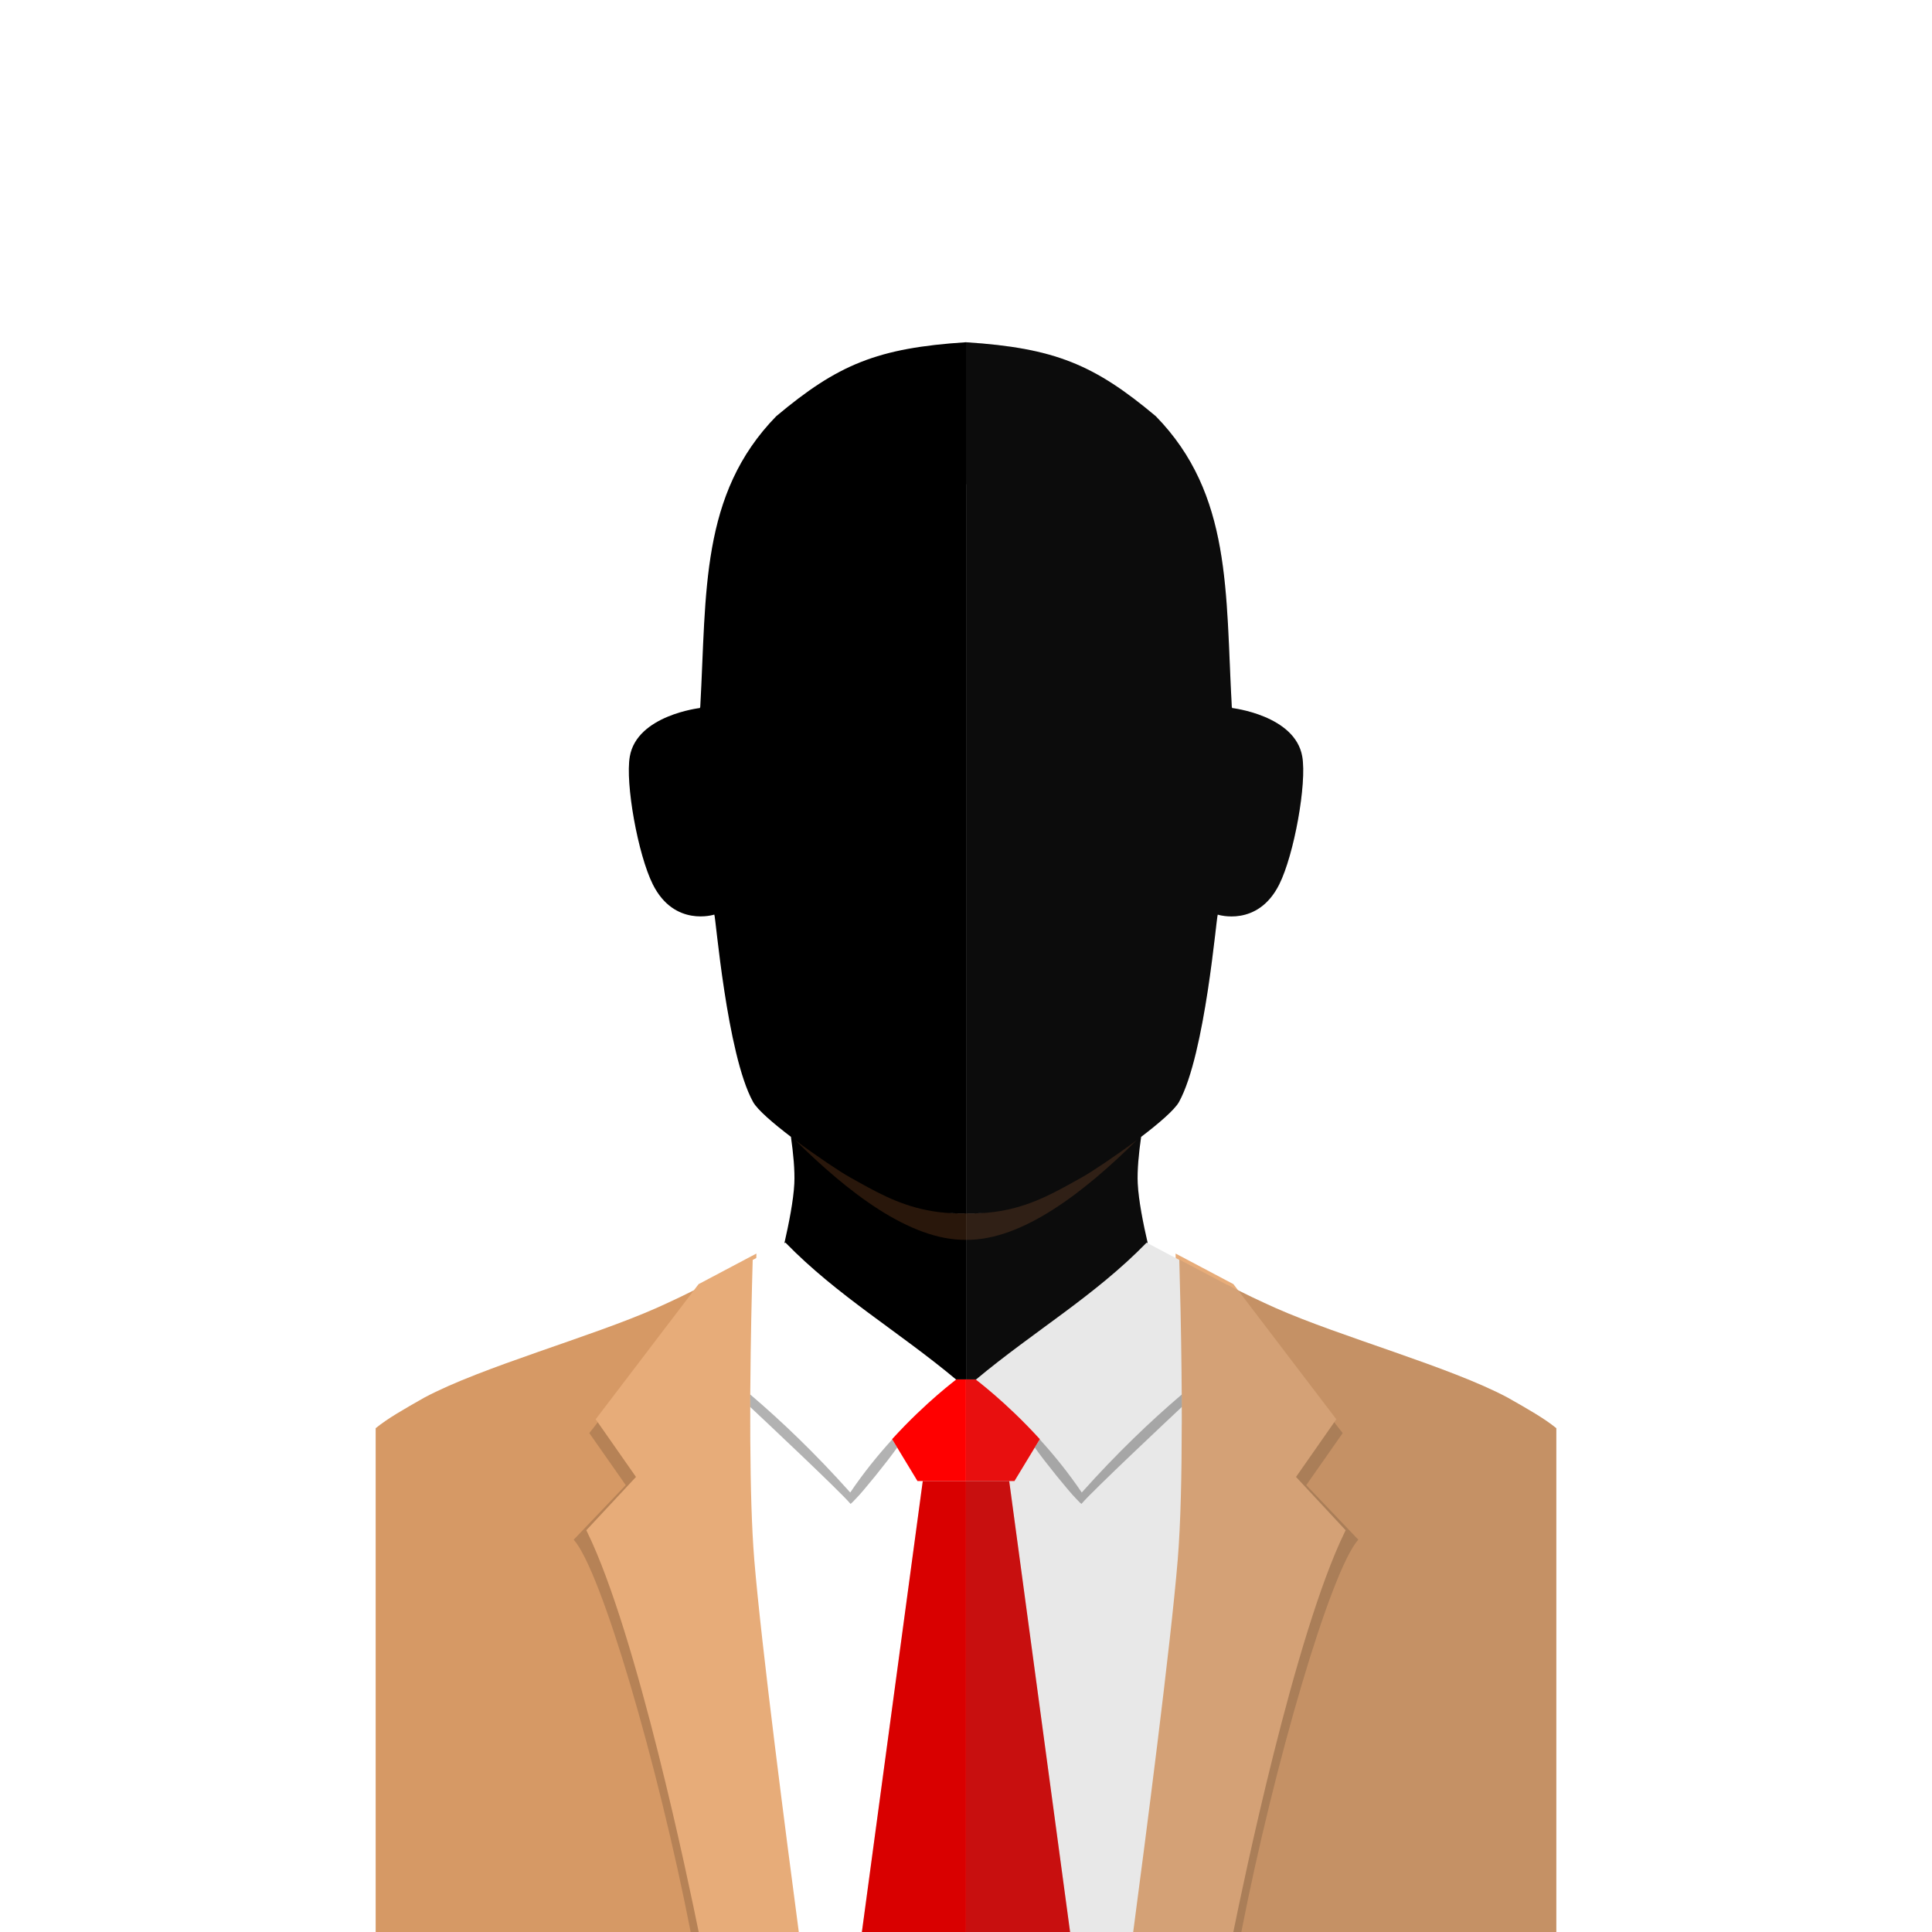
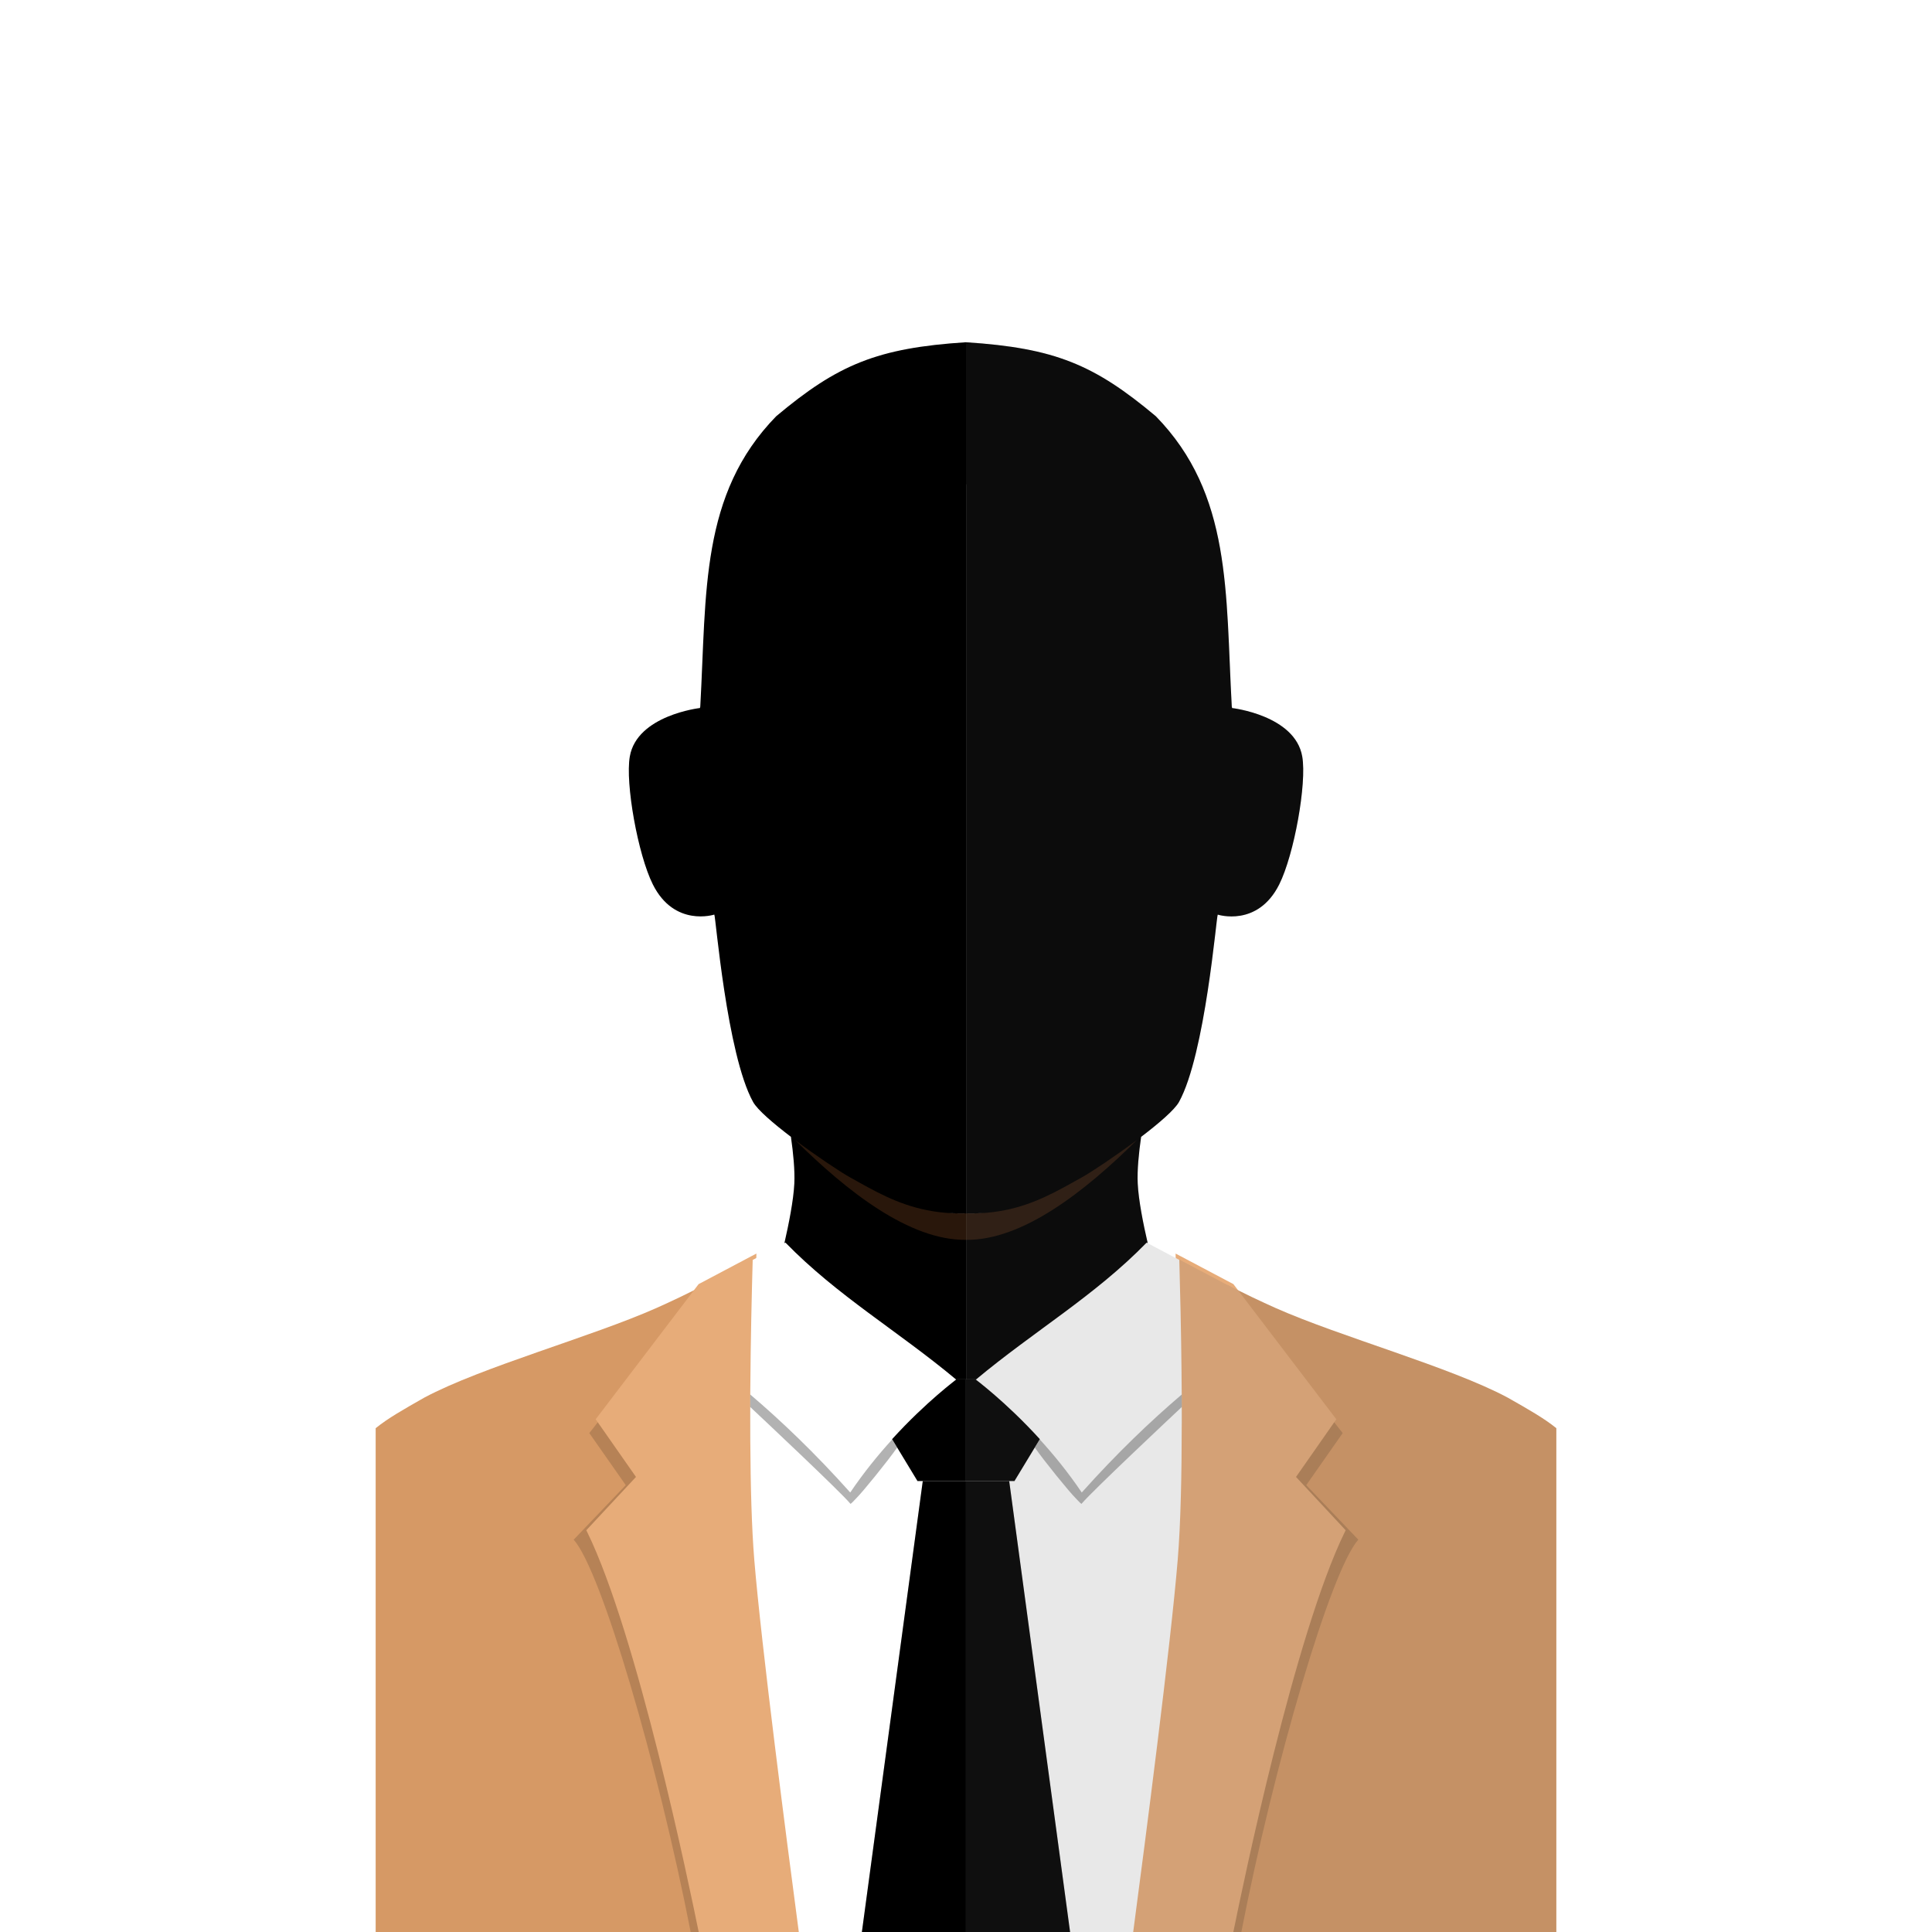
<svg xmlns="http://www.w3.org/2000/svg" height="500px" width="500px" viewBox="0 0 44 72" id="body-svg">
  <defs />
  <g id="Body" style="display: inline">
    <path id="Suit" d="M 12.275 47.871 C 11.685 48.184 10.975 48.518 10.467 48.744 C 8.058 49.815 3.955 50.94 1.816 52.083 C 1.054 52.516 0.459 52.852 0 53.225 L 0 72 L 12.173 72 C 11.822 70.262 9.874 60.867 8.009 57.051 L 9.871 55.051 L 8.515 52.895 L 12.275 47.871 z M 31.725 47.871 L 35.485 52.895 L 34.129 55.051 L 35.991 57.051 C 34.126 60.867 32.178 70.262 31.826 72 L 44 72 L 44 53.225 C 43.541 52.852 42.946 52.516 42.183 52.083 C 40.045 50.94 35.942 49.815 33.533 48.744 C 33.025 48.518 32.315 48.184 31.725 47.871 z " style="fill-rule: evenodd; fill: rgb(214, 153, 101)" />
    <path id="LapelShadow" d="M 8.362 52.896 L 7.962 53.407 L 9.32 55.347 L 7.38 57.379 C 8.412 58.533 10.529 65.793 11.739 72 L 12.173 72 C 11.822 70.263 9.874 60.868 8.009 57.052 L 9.871 55.052 L 8.362 52.896 z M 35.638 52.896 L 34.129 55.052 L 35.991 57.052 C 34.126 60.868 32.178 70.263 31.826 72 L 32.261 72 C 33.471 65.793 35.588 58.533 36.62 57.379 L 34.68 55.347 L 36.038 53.407 L 35.638 52.896 z " style="fill: rgb(0, 0, 0); fill-rule: evenodd; fill-opacity: 0.15" />
    <path id="Lapel" d="M 14.189 46.717 L 13.988 46.822 C 13.68 46.986 12.807 47.447 12.061 47.842 L 12.035 47.855 L 8.199 52.892 L 9.701 55.041 L 7.85 57.028 L 7.89 57.109 C 8.812 58.995 9.768 62.299 10.531 65.338 C 11.289 68.357 11.858 71.113 12.038 72 L 15.903 72 L 15.9 71.982 C 15.44 68.508 14.503 61.293 14.242 58.119 C 13.996 55.124 14.103 49.784 14.184 46.943 L 14.189 46.717 z M 29.811 46.717 L 29.816 46.943 C 29.897 49.784 30.004 55.124 29.758 58.119 C 29.497 61.293 28.56 68.508 28.1 71.982 L 28.097 72 L 31.963 72 C 32.143 71.113 32.711 68.357 33.469 65.338 C 34.232 62.299 35.188 58.995 36.109 57.109 L 36.149 57.028 L 34.299 55.041 L 35.801 52.892 L 31.965 47.855 L 31.94 47.842 C 31.193 47.447 30.32 46.986 30.012 46.822 L 29.811 46.717 z " style="fill-rule: evenodd; fill: rgb(231, 172, 121)" />
    <path id="Shirt" d="M 15.27 46.309 C 15.202 46.344 14.329 46.807 14.051 46.954 C 14.015 48.217 13.975 49.912 13.962 51.753 L 13.961 51.752 C 13.956 52.414 13.956 53.084 13.96 53.745 L 13.962 53.748 C 13.972 55.374 14.012 56.935 14.11 58.13 C 14.372 61.314 15.309 68.525 15.769 72 L 18.12 72 L 21.999 72 L 21.999 55.421 L 22.001 55.421 L 22.001 72 L 25.88 72 L 28.231 72 C 28.691 68.525 29.628 61.314 29.89 58.13 C 30.002 56.769 30.039 54.934 30.04 53.068 L 30.043 53.064 C 30.043 52.699 30.042 52.333 30.04 51.969 C 30.039 51.95 30.039 51.932 30.039 51.913 C 30.038 51.796 30.037 51.68 30.036 51.564 C 30.036 51.461 30.035 51.357 30.034 51.255 C 30.034 51.23 30.034 51.205 30.033 51.18 L 30.033 51.18 C 30.017 49.562 29.981 48.085 29.949 46.954 C 29.671 46.807 28.798 46.344 28.73 46.309 C 26.791 48.299 24.539 49.6 22.369 51.412 C 22.369 51.412 22.362 51.407 22.362 51.407 L 22.001 51.407 L 22.001 51.674 L 21.999 51.674 L 21.999 51.407 L 21.637 51.407 C 21.638 51.407 21.631 51.412 21.631 51.412 C 19.461 49.6 17.209 48.299 15.27 46.309 z M 14.838 52.743 C 14.988 52.879 15.139 53.018 15.292 53.162 C 15.445 53.306 15.599 53.453 15.755 53.605 C 15.911 53.757 16.068 53.912 16.227 54.072 C 16.385 54.231 16.545 54.395 16.706 54.563 C 16.867 54.73 17.029 54.902 17.193 55.079 C 17.356 55.255 17.52 55.436 17.686 55.621 C 17.52 55.436 17.356 55.255 17.193 55.079 C 17.029 54.902 16.867 54.73 16.706 54.563 C 16.545 54.395 16.385 54.231 16.227 54.072 C 16.068 53.912 15.911 53.757 15.755 53.605 C 15.599 53.453 15.445 53.306 15.292 53.162 C 15.139 53.018 14.988 52.879 14.838 52.743 z M 29.162 52.743 C 29.012 52.879 28.861 53.018 28.708 53.162 C 28.555 53.306 28.401 53.453 28.245 53.605 C 28.089 53.757 27.931 53.912 27.773 54.072 C 27.614 54.231 27.455 54.395 27.294 54.563 C 27.133 54.73 26.97 54.902 26.807 55.079 C 26.644 55.255 26.48 55.436 26.314 55.621 C 26.254 55.532 26.193 55.444 26.132 55.358 C 26.193 55.444 26.254 55.532 26.314 55.621 C 26.48 55.436 26.644 55.255 26.807 55.079 C 26.97 54.902 27.133 54.73 27.294 54.563 C 27.455 54.395 27.614 54.231 27.773 54.072 C 27.931 53.912 28.089 53.757 28.245 53.605 C 28.401 53.453 28.555 53.306 28.708 53.162 C 28.861 53.018 29.012 52.879 29.162 52.743 z M 19.252 53.641 C 19.123 53.783 18.991 53.931 18.86 54.085 C 18.794 54.162 18.728 54.24 18.662 54.32 C 18.596 54.4 18.53 54.481 18.465 54.564 C 18.407 54.636 18.35 54.709 18.293 54.783 C 18.35 54.709 18.407 54.636 18.465 54.564 C 18.53 54.482 18.596 54.4 18.662 54.32 C 18.728 54.241 18.794 54.162 18.86 54.085 C 18.992 53.931 19.123 53.783 19.252 53.641 z M 25.394 54.389 C 25.431 54.434 25.467 54.479 25.503 54.524 C 25.467 54.479 25.431 54.434 25.394 54.389 z M 25.575 54.613 C 25.613 54.661 25.65 54.71 25.688 54.758 C 25.651 54.71 25.613 54.661 25.575 54.613 z M 18.24 54.852 C 18.197 54.907 18.155 54.964 18.113 55.02 C 18.155 54.964 18.197 54.908 18.24 54.852 z M 25.769 54.863 C 25.814 54.923 25.859 54.983 25.904 55.043 C 25.859 54.983 25.814 54.923 25.769 54.863 z M 25.935 55.084 C 25.988 55.157 26.042 55.231 26.095 55.305 C 26.042 55.231 25.988 55.157 25.935 55.084 z M 18.056 55.097 C 18.011 55.158 17.966 55.221 17.921 55.283 C 17.966 55.221 18.011 55.158 18.056 55.097 z " style="fill-rule: evenodd; fill: rgb(255, 255, 255)" />
    <path id="CollarShadow" d="M 30.032 51.18 C 30.034 51.424 30.037 51.664 30.039 51.913 C 30.037 51.668 30.036 51.422 30.033 51.18 L 30.032 51.18 z M 21.999 51.674 L 21.999 55.195 L 21.999 55.421 L 22.001 55.421 L 22.001 55.195 L 22.001 51.674 L 21.999 51.674 z M 13.961 51.752 C 13.956 52.414 13.956 53.084 13.96 53.745 L 13.962 53.748 C 13.96 53.313 13.959 52.874 13.96 52.436 C 14.382 52.831 17.292 55.566 17.678 56.024 L 17.697 56.046 C 17.757 56.006 17.82 55.927 17.916 55.831 C 18.159 55.588 19.068 54.471 19.436 53.945 L 20.193 55.195 L 19.252 53.641 C 18.734 54.209 18.191 54.873 17.686 55.621 C 16.363 54.141 15.103 52.943 13.96 51.969 C 13.961 51.895 13.962 51.826 13.962 51.753 L 13.961 51.752 z M 30.04 51.969 C 28.897 52.943 27.637 54.141 26.314 55.621 C 25.807 54.871 25.265 54.208 24.748 53.641 L 24.564 53.945 C 24.932 54.471 25.841 55.588 26.084 55.831 C 26.18 55.927 26.243 56.006 26.303 56.046 L 26.322 56.024 C 26.708 55.566 29.618 52.831 30.04 52.436 C 30.04 52.646 30.04 52.857 30.04 53.068 L 30.043 53.064 C 30.043 52.699 30.042 52.333 30.04 51.969 z " style="fill: rgb(0, 0, 0); fill-rule: evenodd; fill-opacity: 0.304" />
    <g id="TieGroup" style="display: inline">
-       <path fill="#ff0000" id="Tie" d="M 20.389,55.195 18.12,72 h 3.879 V 55.195 Z m 1.611,0 V 72 h 3.879 L 23.61,55.195 Z" style="fill-rule: evenodd" />
-       <path fill="#ff0000" id="TieKnot" d="m 21.637,51.407 c 0.023,-0.007 -1.103,0.811 -2.391,2.226 l 0.946,1.562 h 1.806 v -3.788 z m 0.363,0 v 3.788 h 1.806 l 0.946,-1.562 c -1.288,-1.415 -2.413,-2.233 -2.391,-2.226 z" style="fill-rule: evenodd" />
+       <path id="Tie" d="M 20.389,55.195 18.12,72 h 3.879 V 55.195 Z m 1.611,0 V 72 h 3.879 L 23.61,55.195 Z" style="fill-rule: evenodd" />
+       <path id="TieKnot" d="m 21.637,51.407 c 0.023,-0.007 -1.103,0.811 -2.391,2.226 l 0.946,1.562 h 1.806 v -3.788 z m 0.363,0 v 3.788 h 1.806 l 0.946,-1.562 c -1.288,-1.415 -2.413,-2.233 -2.391,-2.226 z" style="fill-rule: evenodd" />
      <path id="TieTint" d="M 20.389,55.195 18.12,72 h 3.879 V 55.195 Z m 1.611,0 V 72 h 3.879 L 23.61,55.195 Z" style="fill: rgb(0, 0, 0); fill-opacity: 0.15; fill-rule: evenodd" />
    </g>
    <g id="BowtieGroup" style="display: none">
-       <path fill="#ff0000" d="m 15.995,50.022 c -0.056,6.37e-4 -0.101,0.006 -0.136,0.015 -0.968,0.265 -0.773,2.923 -0.699,3.83 0.074,0.907 0.552,3.091 0.846,3.427 0.294,0.336 3.127,-1.042 3.826,-1.68 0.319,-0.292 0.653,-0.66 0.922,-0.975 3.6e-4,3.26e-4 7.05e-4,7.4e-4 0.001,10e-4 0.058,0.053 0.315,0.286 0.513,0.335 0.085,0.021 0.357,0.034 0.732,0.04 0.375,-0.006 0.647,-0.018 0.732,-0.04 0.198,-0.05 0.455,-0.283 0.513,-0.335 3.28e-4,-2.93e-4 6.73e-4,-7.07e-4 0.001,-10e-4 0.269,0.315 0.603,0.683 0.922,0.975 0.699,0.638 3.531,2.016 3.826,1.68 0.294,-0.336 0.773,-2.52 0.846,-3.427 0.074,-0.907 0.268,-3.565 -0.699,-3.83 -0.034,-0.009 -0.079,-0.015 -0.136,-0.015 -0.499,-0.006 -1.883,0.379 -4.589,1.935 -0.375,-0.302 -0.782,-0.596 -1.416,-0.596 -0.634,0 -1.041,0.294 -1.416,0.596 -2.706,-1.556 -4.09,-1.94 -4.589,-1.935 z" id="Bowtie" style="fill-rule: evenodd" />
+       <path d="m 15.995,50.022 c -0.056,6.37e-4 -0.101,0.006 -0.136,0.015 -0.968,0.265 -0.773,2.923 -0.699,3.83 0.074,0.907 0.552,3.091 0.846,3.427 0.294,0.336 3.127,-1.042 3.826,-1.68 0.319,-0.292 0.653,-0.66 0.922,-0.975 3.6e-4,3.26e-4 7.05e-4,7.4e-4 0.001,10e-4 0.058,0.053 0.315,0.286 0.513,0.335 0.085,0.021 0.357,0.034 0.732,0.04 0.375,-0.006 0.647,-0.018 0.732,-0.04 0.198,-0.05 0.455,-0.283 0.513,-0.335 3.28e-4,-2.93e-4 6.73e-4,-7.07e-4 0.001,-10e-4 0.269,0.315 0.603,0.683 0.922,0.975 0.699,0.638 3.531,2.016 3.826,1.68 0.294,-0.336 0.773,-2.52 0.846,-3.427 0.074,-0.907 0.268,-3.565 -0.699,-3.83 -0.034,-0.009 -0.079,-0.015 -0.136,-0.015 -0.499,-0.006 -1.883,0.379 -4.589,1.935 -0.375,-0.302 -0.782,-0.596 -1.416,-0.596 -0.634,0 -1.041,0.294 -1.416,0.596 -2.706,-1.556 -4.09,-1.94 -4.589,-1.935 z" id="Bowtie" style="fill-rule: evenodd" />
      <path d="m 20.579,51.961 c -0.336,0.269 -0.285,1.579 -0.151,2.049 0.068,0.239 0.16,0.48 0.327,0.631 0.058,0.053 0.315,0.286 0.513,0.335 0.085,0.021 0.357,0.034 0.732,0.04 0.375,-0.006 0.647,-0.018 0.732,-0.04 0.198,-0.05 0.455,-0.283 0.513,-0.335 0.167,-0.151 0.259,-0.392 0.327,-0.631 0.134,-0.47 0.185,-1.781 -0.151,-2.049 -0.377,-0.303 -0.784,-0.6 -1.421,-0.6 -0.637,0 -1.044,0.296 -1.421,0.6 z m -3.483,1.139 c -0.09,0.002 -0.145,0.029 -0.162,0.096 -0.46,1.789 1.983,0.496 2.755,0.647 0.178,0.035 0.365,0.049 0.548,0.05 -0.041,-0.212 -0.092,-0.309 -0.095,-0.592 -1.598,0.261 -2.656,-0.209 -3.046,-0.202 z m 9.785,0 c -0.408,0.01 -1.456,0.458 -3.023,0.202 -0.003,0.282 -0.054,0.38 -0.095,0.592 0.183,-0.002 0.371,-0.015 0.548,-0.05 0.773,-0.151 3.215,1.142 2.755,-0.647 -0.019,-0.073 -0.082,-0.099 -0.186,-0.096 z" id="BowtieShadow" style="fill: rgb(0, 0, 0); fill-opacity: 0.13; fill-rule: evenodd" />
    </g>
    <path id="Head" d="m 22,12.754 c -3.311,0.214 -4.781,0.835 -7.072,2.757 -2.841,2.911 -2.594,6.565 -2.831,10.823 -10e-4,0.004 -0.013,0.052 -0.013,0.052 0,0 -2.345,0.267 -2.613,1.807 -0.174,0.998 0.301,3.652 0.858,4.766 0.804,1.607 2.291,1.125 2.291,1.125 0.048,0.028 0.463,5.204 1.444,6.981 0.161,0.293 0.749,0.797 1.412,1.302 0.086,0.602 0.15,1.25 0.126,1.741 -0.031,0.626 -0.206,1.506 -0.37,2.221 0.004,-0.002 0.037,-0.02 0.039,-0.021 1.94,1.99 4.191,3.291 6.362,5.104 0.004,-0.004 0.007,-0.006 0.006,-0.006 h 0.362 v -6.188 c -0.118,0.003 -0.232,0.003 -0.345,5.17e-4 0.112,0.003 0.227,0.003 0.345,-5.17e-4 v -27.168 c 3.6e-4,-2e-5 7.14e-4,2.2e-5 10e-4,0 3.2e-4,2.2e-5 6.73e-4,-2e-5 0.001,0 v 27.168 c 0.118,0.003 0.232,0.003 0.345,5.17e-4 -0.112,0.003 -0.227,0.003 -0.345,-5.17e-4 v 6.188 h 0.362 c -0.001,-3e-4 0.001,0.002 0.006,0.006 2.171,-1.812 4.422,-3.113 6.362,-5.104 0.002,0.001 0.035,0.019 0.039,0.021 C 28.606,45.615 28.431,44.735 28.4,44.109 c -0.025,-0.492 0.04,-1.139 0.126,-1.741 0.662,-0.504 1.25,-1.009 1.412,-1.302 0.981,-1.778 1.396,-6.953 1.444,-6.981 0,0 1.487,0.482 2.291,-1.125 0.557,-1.114 1.032,-3.768 0.858,-4.766 -0.268,-1.54 -2.613,-1.807 -2.613,-1.807 0,0 -0.012,-0.047 -0.013,-0.052 -0.237,-4.258 0.01,-7.912 -2.831,-10.823 -2.292,-1.922 -3.761,-2.543 -7.072,-2.757 z m -6.464,29.66 c 0.069,0.052 0.139,0.105 0.209,0.157 -0.07,-0.052 -0.14,-0.104 -0.209,-0.157 z m 0.265,0.198 c 0.167,0.123 0.334,0.242 0.498,0.358 -0.164,-0.116 -0.331,-0.235 -0.498,-0.358 z m 12.397,0 c -0.171,0.126 -0.341,0.248 -0.508,0.366 0.167,-0.118 0.338,-0.24 0.508,-0.366 z m -0.585,0.42 c -0.155,0.108 -0.303,0.21 -0.443,0.305 0.141,-0.095 0.289,-0.196 0.443,-0.305 z m -11.213,0.01 c 0.156,0.109 0.307,0.213 0.449,0.308 -0.142,-0.096 -0.292,-0.198 -0.449,-0.308 z m 0.535,0.366 c 0.147,0.098 0.285,0.188 0.402,0.262 -0.117,-0.074 -0.253,-0.163 -0.402,-0.262 z m 10.112,0.011 c -0.146,0.097 -0.278,0.183 -0.394,0.256 0.113,-0.072 0.251,-0.161 0.394,-0.256 z m -9.654,0.286 c 0.046,0.029 0.092,0.058 0.131,0.081 0.053,0.032 0.098,0.059 0.136,0.08 -0.038,-0.021 -0.084,-0.048 -0.136,-0.08 -0.039,-0.023 -0.086,-0.053 -0.131,-0.081 z m 9.076,0.084 c -0.05,0.03 -0.095,0.056 -0.131,0.076 0.036,-0.02 0.081,-0.046 0.131,-0.076 z M 18.13,44.126 c 0.128,0.071 0.258,0.141 0.389,0.21 -0.131,-0.069 -0.26,-0.139 -0.389,-0.21 z m 7.74,0 c -0.128,0.071 -0.257,0.141 -0.389,0.21 0.131,-0.069 0.261,-0.139 0.389,-0.21 z m -4.775,1.056 c 0.042,0.004 0.084,0.009 0.127,0.013 -0.043,-0.004 -0.085,-0.008 -0.127,-0.013 z m 1.81,0 c -0.042,0.005 -0.084,0.009 -0.127,0.013 0.043,-0.004 0.085,-0.008 0.127,-0.013 z m -1.572,0.022 c 0.097,0.007 0.196,0.012 0.298,0.015 -0.052,-0.001 -0.103,-0.003 -0.154,-0.006 -0.003,-1.57e-4 -0.006,-3.56e-4 -0.009,-5.17e-4 -0.045,-0.002 -0.09,-0.005 -0.134,-0.009 z m 1.334,0 c -0.044,0.003 -0.089,0.006 -0.134,0.009 -0.003,1.61e-4 -0.006,3.6e-4 -0.009,5.17e-4 -0.05,0.003 -0.101,0.004 -0.153,0.006 0.101,-0.003 0.199,-0.008 0.296,-0.015 z" style="fill-rule: evenodd" />
    <path id="NeckShadow" d="m 15.625,42.48 c 1.954,1.935 4.277,3.751 6.375,3.725 2.099,0.026 4.422,-1.79 6.375,-3.725 -0.818,0.613 -1.706,1.201 -2.032,1.382 -0.001,7e-4 -0.003,0.002 -0.004,0.003 h -5.17e-4 c -0.175,0.097 -0.35,0.196 -0.528,0.294 -0.059,0.033 -0.119,0.065 -0.178,0.097 -0.866,0.468 -1.805,0.892 -3.1,0.957 -3.2e-4,1.8e-5 -6.93e-4,-1.7e-5 -0.001,0 -10e-4,4.3e-5 -0.002,-4.2e-5 -0.003,0 -0.002,1.28e-4 -0.005,4.04e-4 -0.007,5.17e-4 -0.048,0.002 -0.097,0.004 -0.146,0.006 -0.018,4.6e-4 -0.037,6.82e-4 -0.055,10e-4 -0.031,5.63e-4 -0.063,8.64e-4 -0.095,0.001 -0.027,1.52e-4 -0.054,1.52e-4 -0.081,0 -0.048,-3e-4 -0.097,-7.67e-4 -0.146,-0.002 h -5.16e-4 -5.17e-4 c -0.049,0.001 -0.098,0.002 -0.146,0.002 -0.027,1.52e-4 -0.054,1.52e-4 -0.081,0 -0.032,-1.69e-4 -0.063,-4.7e-4 -0.095,-0.001 -0.018,-3.52e-4 -0.037,-5.74e-4 -0.055,-10e-4 -0.049,-0.001 -0.098,-0.003 -0.146,-0.006 -0.002,-1.13e-4 -0.005,-3.89e-4 -0.007,-5.17e-4 -8.5e-4,-4.2e-5 -0.002,4.3e-5 -0.003,0 -3.4e-4,-1.7e-5 -7.13e-4,1.8e-5 -0.001,0 -1.295,-0.065 -2.234,-0.489 -3.1,-0.957 -0.06,-0.032 -0.119,-0.065 -0.178,-0.097 -0.177,-0.098 -0.352,-0.197 -0.528,-0.294 h -5.17e-4 c -9.99e-4,-6.7e-4 -0.003,-0.002 -0.004,-0.003 -0.326,-0.181 -1.214,-0.77 -2.032,-1.382 z" style="fill: rgb(160, 90, 44); fill-opacity: 0.261; fill-rule: evenodd" />
    <path d="m 28.729,46.309 c 0.068,0.036 0.941,0.498 1.219,0.645 0.005,0.186 0.011,0.402 0.016,0.606 -0.005,-0.208 -0.011,-0.433 -0.016,-0.621 0.285,0.151 1.08,0.571 1.784,0.944 l -0.008,-0.011 c 0.59,0.312 1.3,0.646 1.808,0.872 2.409,1.071 6.512,2.197 8.651,3.339 0.762,0.433 1.357,0.77 1.816,1.142 V 72 H 32.26 v 5.16e-4 H 31.826 28.23 V 72 H 25.879 22 v -16.805 -3.788 h 0.362 c -0.001,-3.39e-4 0.001,0.002 0.006,0.006 2.171,-1.812 4.422,-3.113 6.362,-5.104 z" id="RightTint" style="fill: rgb(102, 102, 102); fill-opacity: 0.15; fill-rule: evenodd" />
    <path d="m 22,12.754 v 5.297 c 3.6e-4,2e-5 7.06e-4,-2.1e-5 10e-4,0 v 27.168 h -5.17e-4 -5.16e-4 v 0.986 c 2.76e-4,4e-6 7.23e-4,-5e-6 0.001,0 v 5.202 h 0.362 c -0.001,-3e-4 0.001,0.002 0.006,0.006 2.171,-1.812 4.422,-3.113 6.362,-5.104 0.002,0.001 0.035,0.019 0.039,0.021 -0.164,-0.715 -0.339,-1.594 -0.37,-2.221 -0.025,-0.492 0.04,-1.139 0.126,-1.741 0.662,-0.504 1.25,-1.009 1.412,-1.302 0.981,-1.778 1.396,-6.953 1.444,-6.981 0,0 1.487,0.482 2.291,-1.125 0.557,-1.114 1.032,-3.768 0.858,-4.766 C 34.263,26.653 31.917,26.386 31.917,26.386 c 0,0 -0.012,-0.047 -0.013,-0.051 -0.237,-4.258 0.01,-7.913 -2.831,-10.824 -2.292,-1.922 -3.761,-2.543 -7.072,-2.757 z" id="HeadTint" style="         fill: rgb(102, 102, 102);         fill-opacity: 0.123;         fill-rule: evenodd;       " />
  </g>
</svg>
